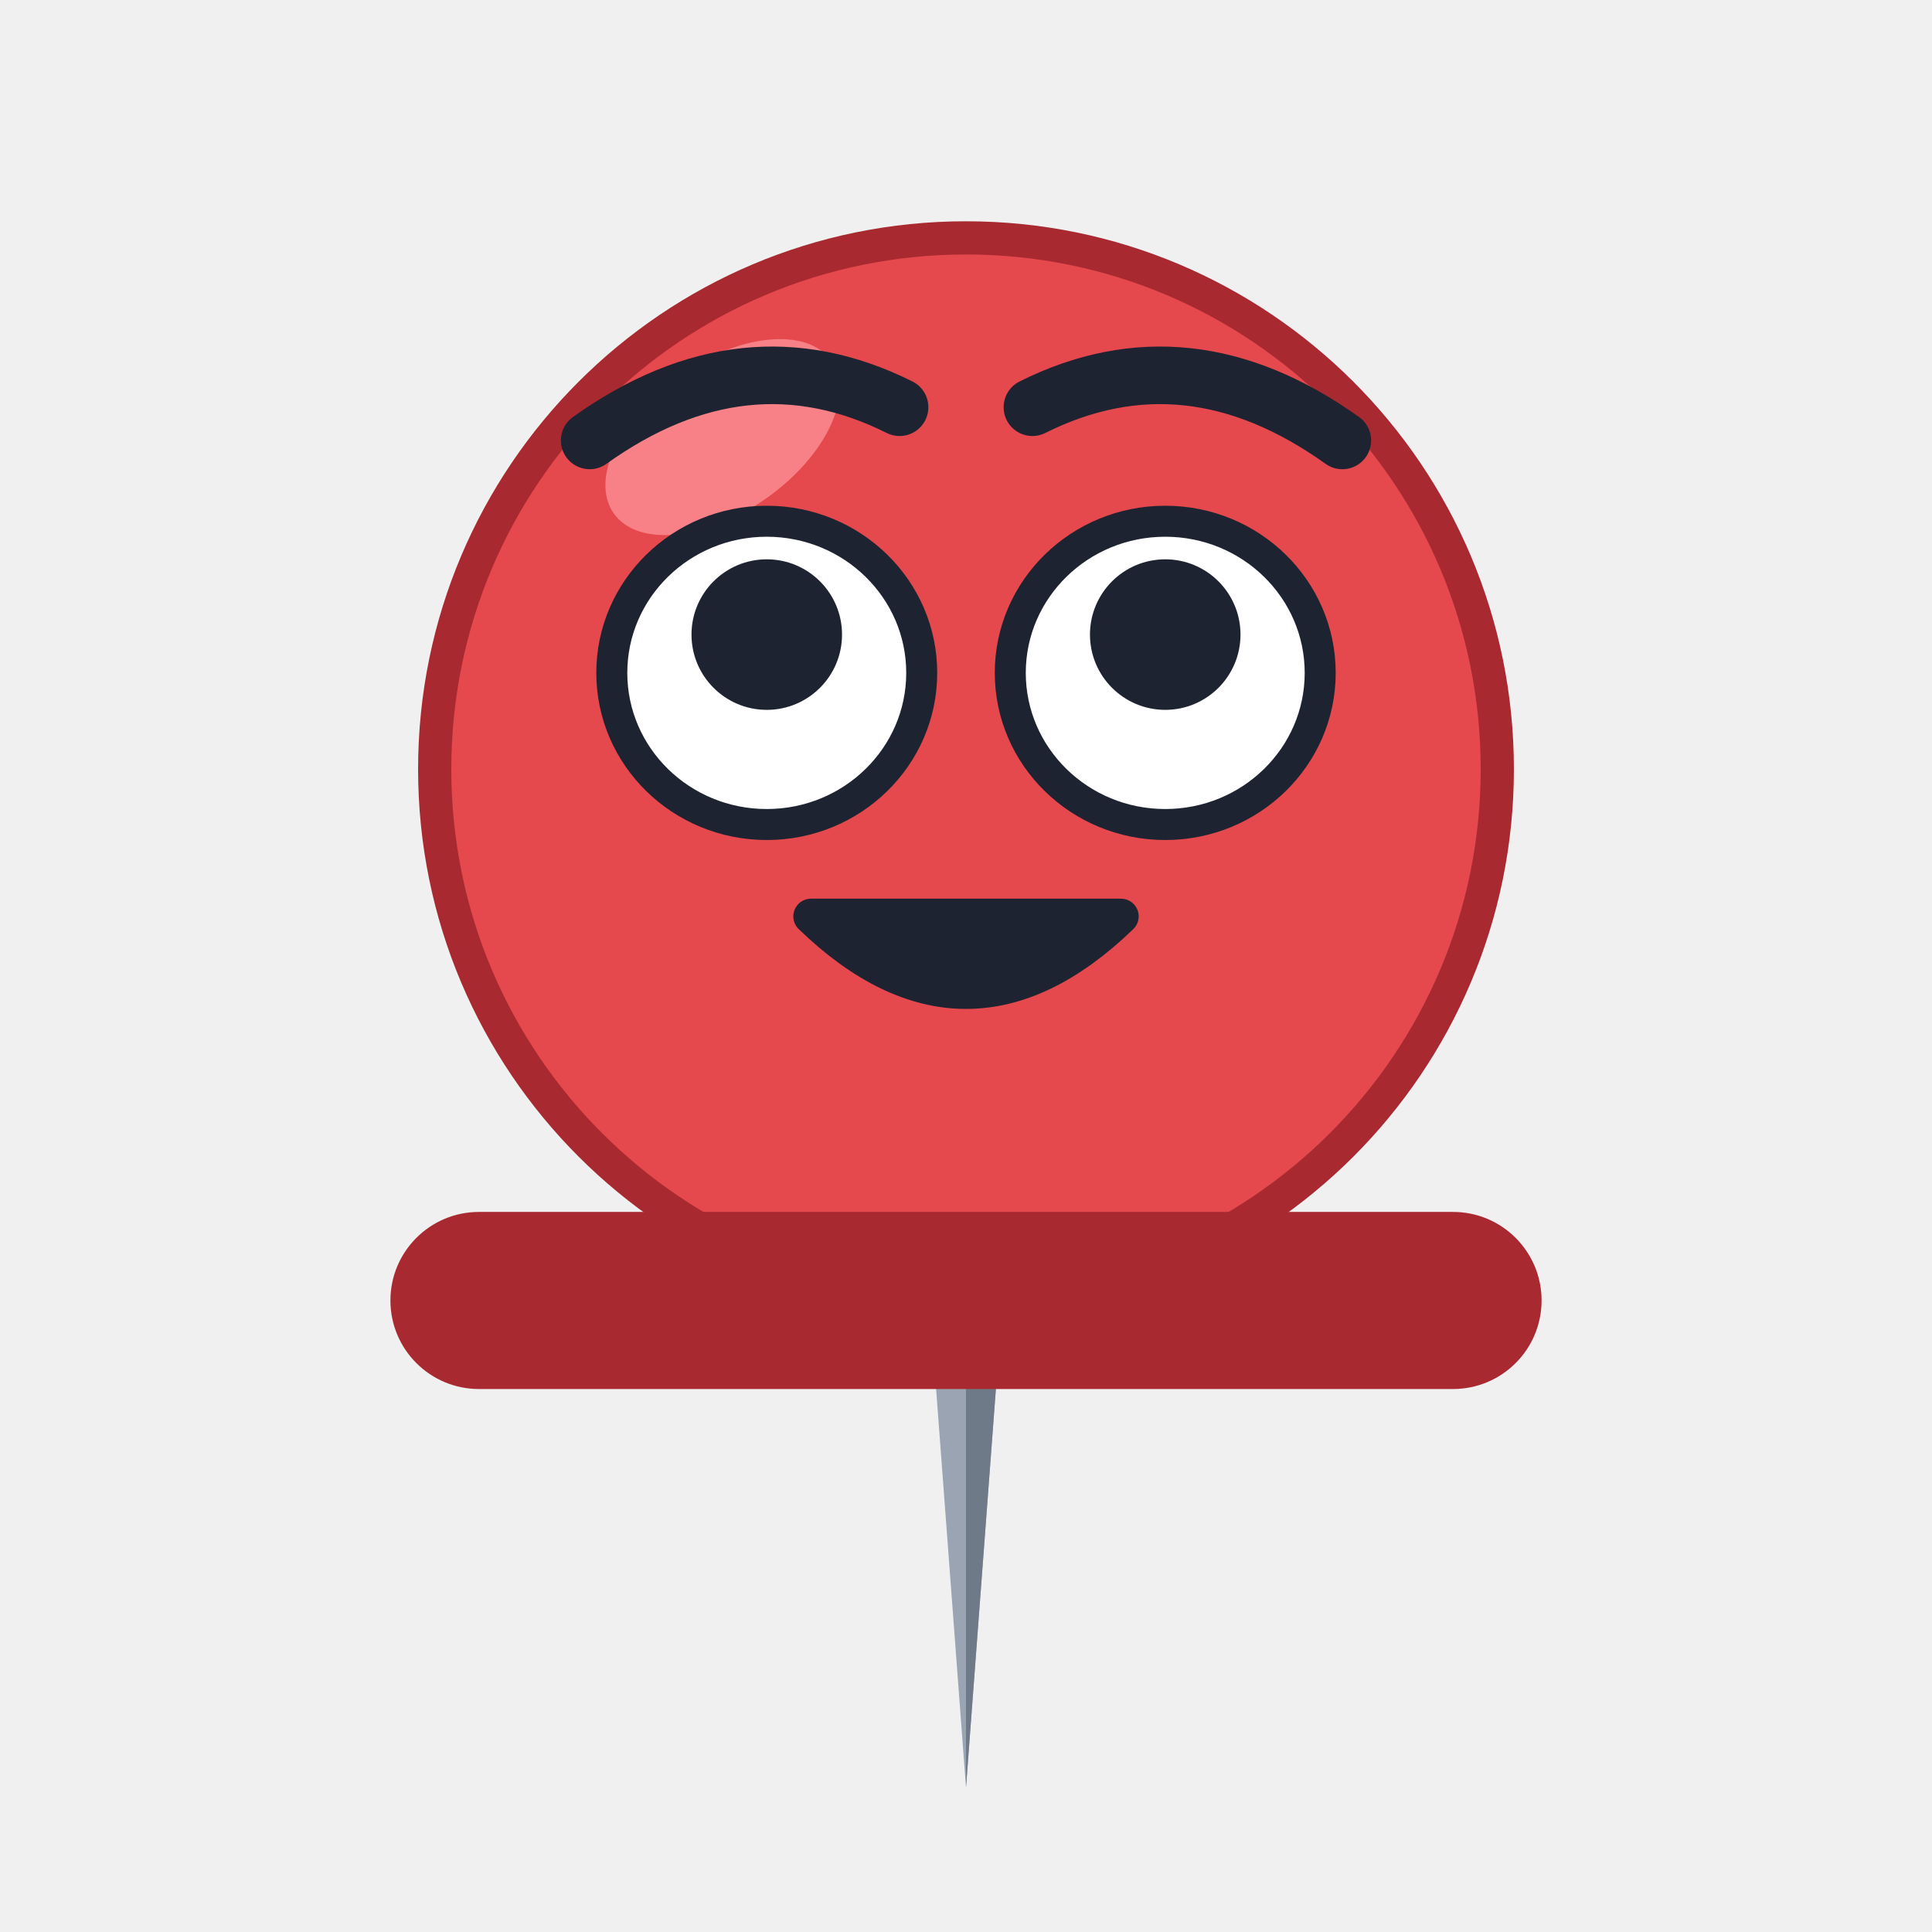
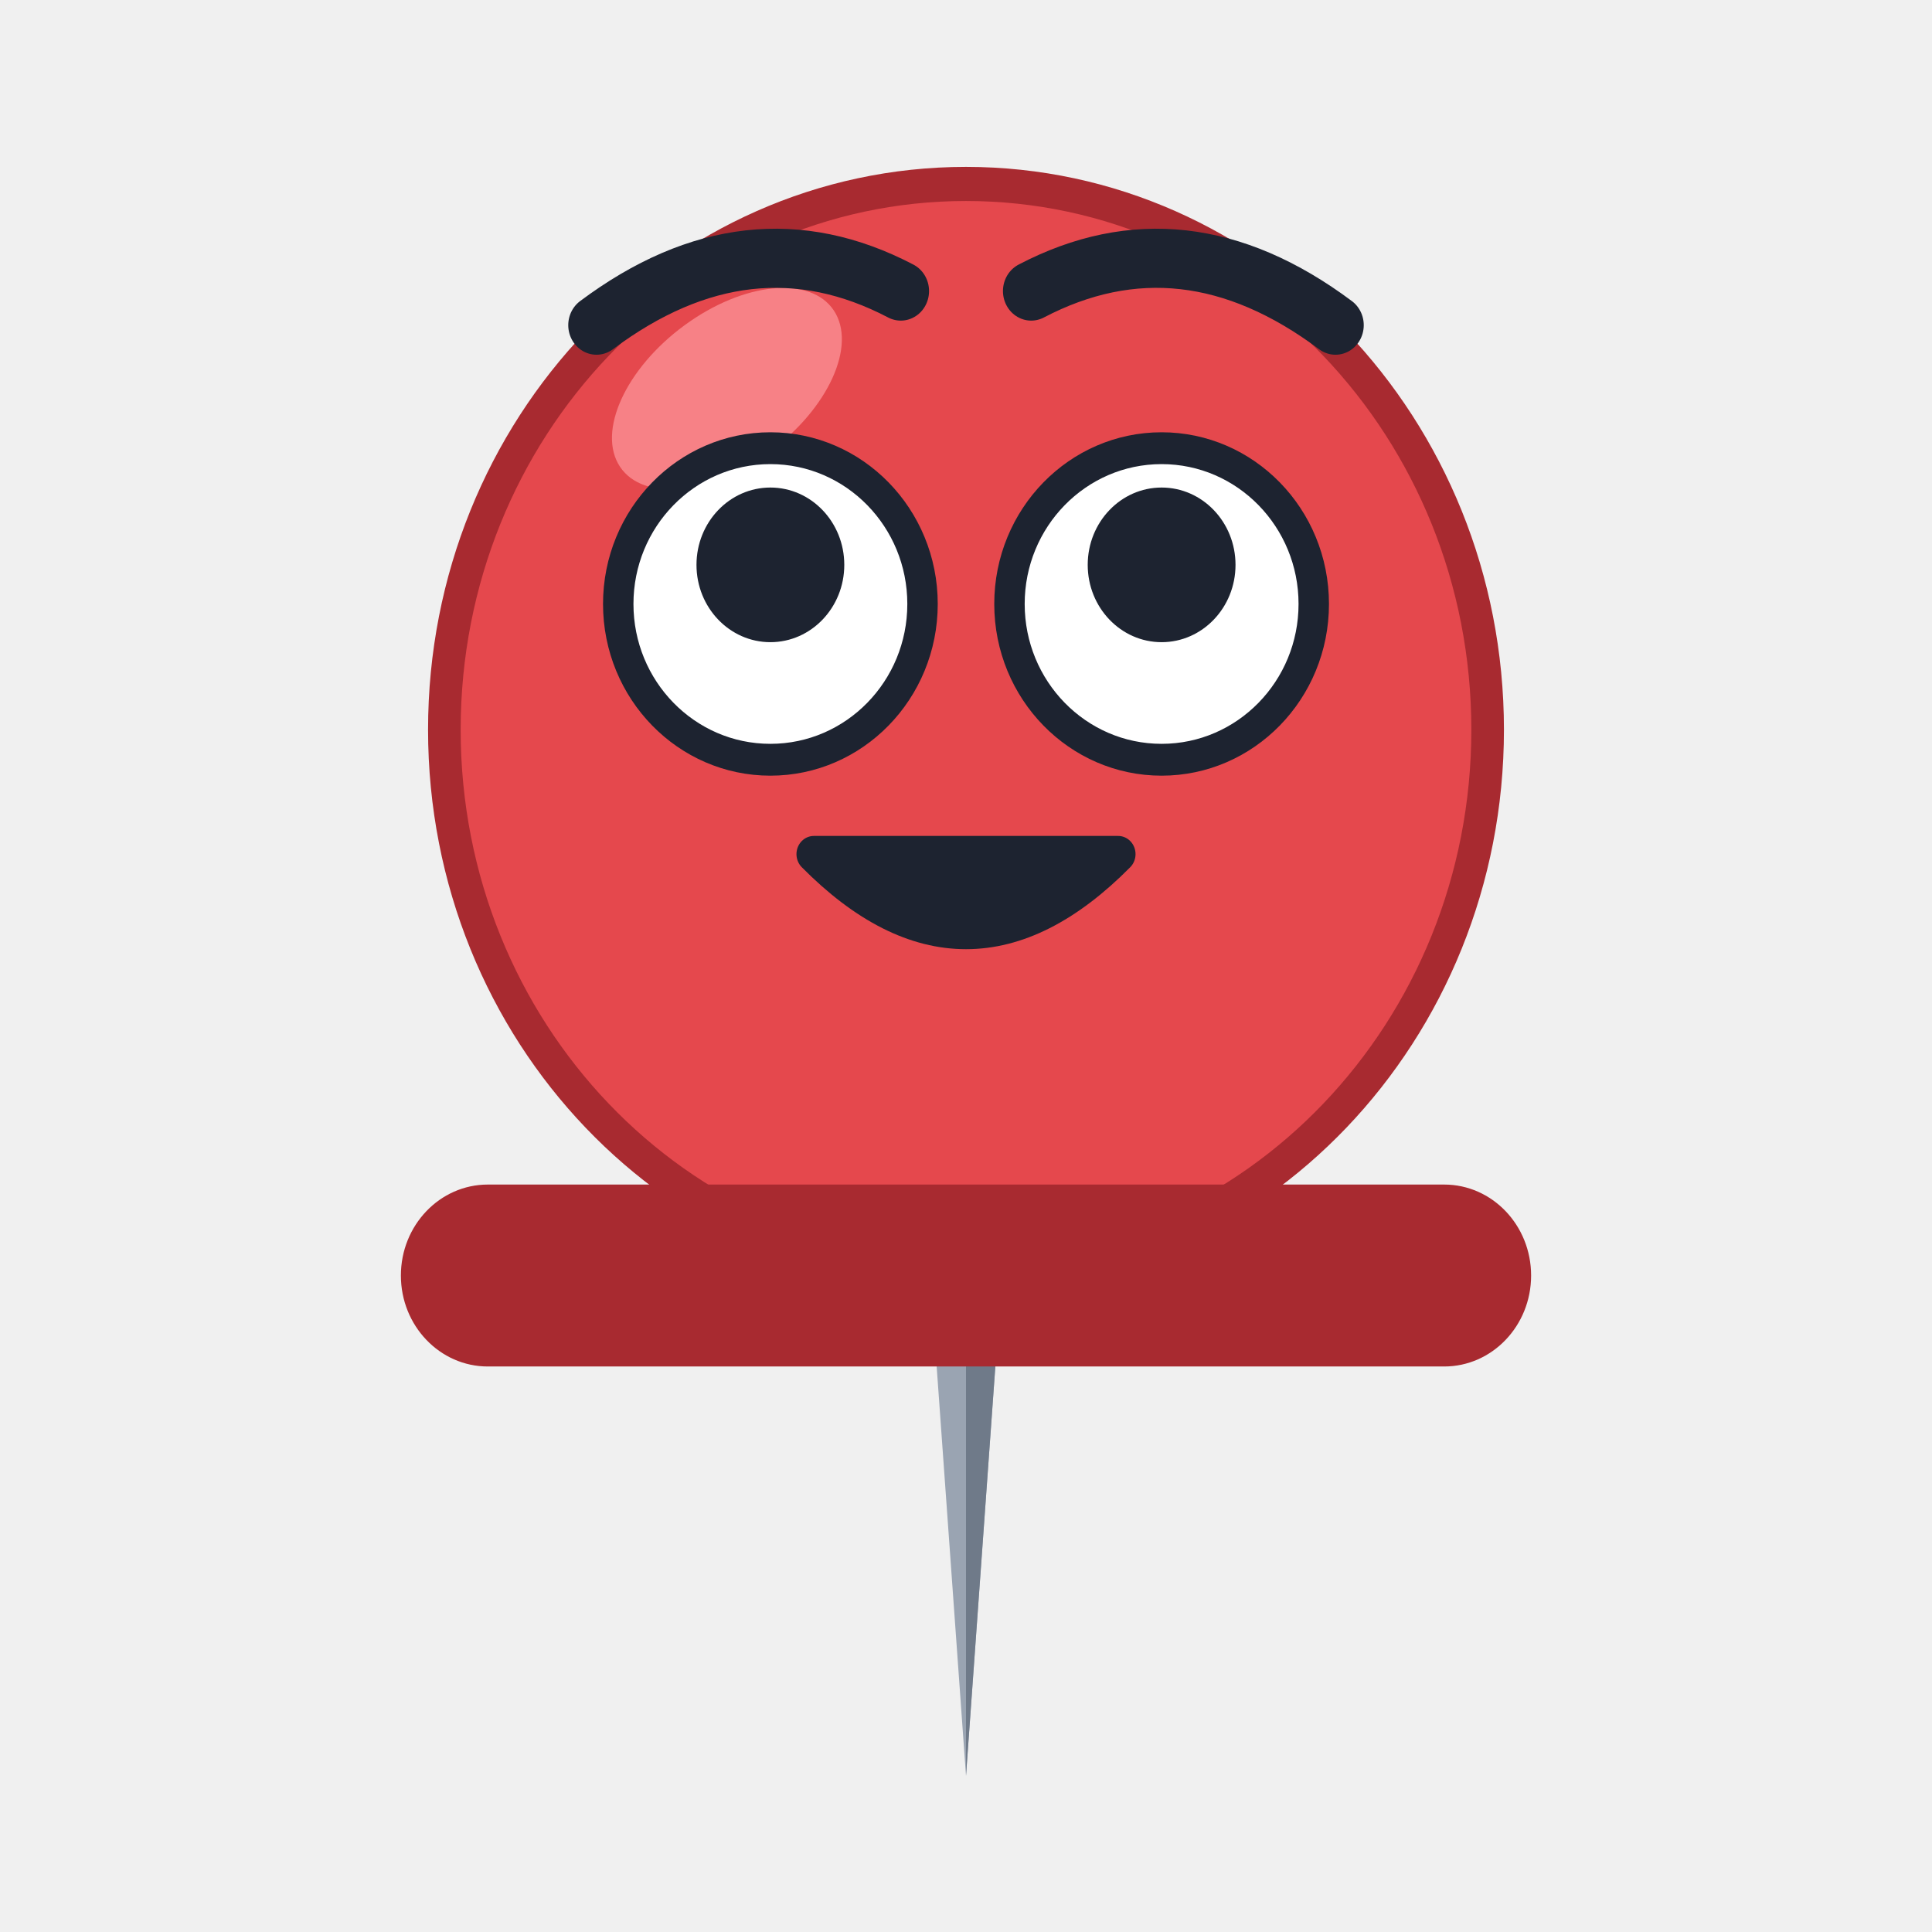
<svg xmlns="http://www.w3.org/2000/svg" width="96" height="96" viewBox="0 0 96 96">
-   <g transform="translate(0 -1.18) rotate(0 48 90) translate(48 90) scale(1.1 1.1) translate(-48 -90)">
+   <g transform="translate(0 -1.76) rotate(0 48 90) translate(48 90) scale(1.08 1.13) translate(-48 -90)">
    <polygon points="46.5,70 49.5,70 48,90" fill="#9aa4b2" />
    <polygon points="48,70 49.5,70 48,90" fill="#6f7a89" />
    <circle cx="48" cy="44" r="24" fill="#e5484d" stroke="#a82a30" stroke-width="1.5" />
    <ellipse cx="37" cy="29" rx="6" ry="3.4" transform="rotate(-35 37 29)" fill="#ff9a9e" opacity="0.7" />
    <rect x="22" y="64" width="52" height="8" rx="4" fill="#a82a30" />
    <clipPath id="eyeL">
-       <ellipse cx="39" cy="39.65" rx="7" ry="6.85" />
+       <ellipse cx="39" cy="38.47" rx="7" ry="6.85" />
    </clipPath>
-     <ellipse cx="39" cy="39.65" rx="7" ry="6.85" fill="#ffffff" stroke="#1d2330" stroke-width="1.4" />
-     <circle cx="39" cy="37.92" r="3.4" fill="#1d2330" clip-path="url(#eyeL)" />
+     <ellipse cx="39" cy="38.47" rx="7" ry="6.85" fill="#ffffff" stroke="#1d2330" stroke-width="1.4" />
+     <circle cx="39" cy="36.75" r="3.4" fill="#1d2330" clip-path="url(#eyeL)" />
    <clipPath id="eyeR">
-       <ellipse cx="57" cy="39.65" rx="7" ry="6.85" />
+       <ellipse cx="57" cy="38.47" rx="7" ry="6.85" />
    </clipPath>
-     <ellipse cx="57" cy="39.65" rx="7" ry="6.85" fill="#ffffff" stroke="#1d2330" stroke-width="1.4" />
-     <circle cx="57" cy="37.92" r="3.4" fill="#1d2330" clip-path="url(#eyeR)" />
-     <path d="M31 29.15 Q38 24.15 45 27.65" fill="none" stroke="#1d2330" stroke-width="2.6" stroke-linecap="round" />
-     <path d="M51 27.65 Q58 24.15 65 29.15" fill="none" stroke="#1d2330" stroke-width="2.6" stroke-linecap="round" />
-     <path d="M41 50.65 Q48 57.41 55 50.65 Z" fill="#1d2330" stroke="#1d2330" stroke-width="1.6" stroke-linejoin="round" />
+     <ellipse cx="57" cy="38.47" rx="7" ry="6.85" fill="#ffffff" stroke="#1d2330" stroke-width="1.4" />
+     <circle cx="57" cy="36.75" r="3.4" fill="#1d2330" clip-path="url(#eyeR)" />
+     <path d="M31 26.21 Q38 21.21 45 24.71" fill="none" stroke="#1d2330" stroke-width="2.6" stroke-linecap="round" />
+     <path d="M51 24.71 Q58 21.21 65 26.21" fill="none" stroke="#1d2330" stroke-width="2.6" stroke-linecap="round" />
+     <path d="M41 49.47 Q48 56.23 55 49.47 Z" fill="#1d2330" stroke="#1d2330" stroke-width="1.6" stroke-linejoin="round" />
  </g>
</svg>
